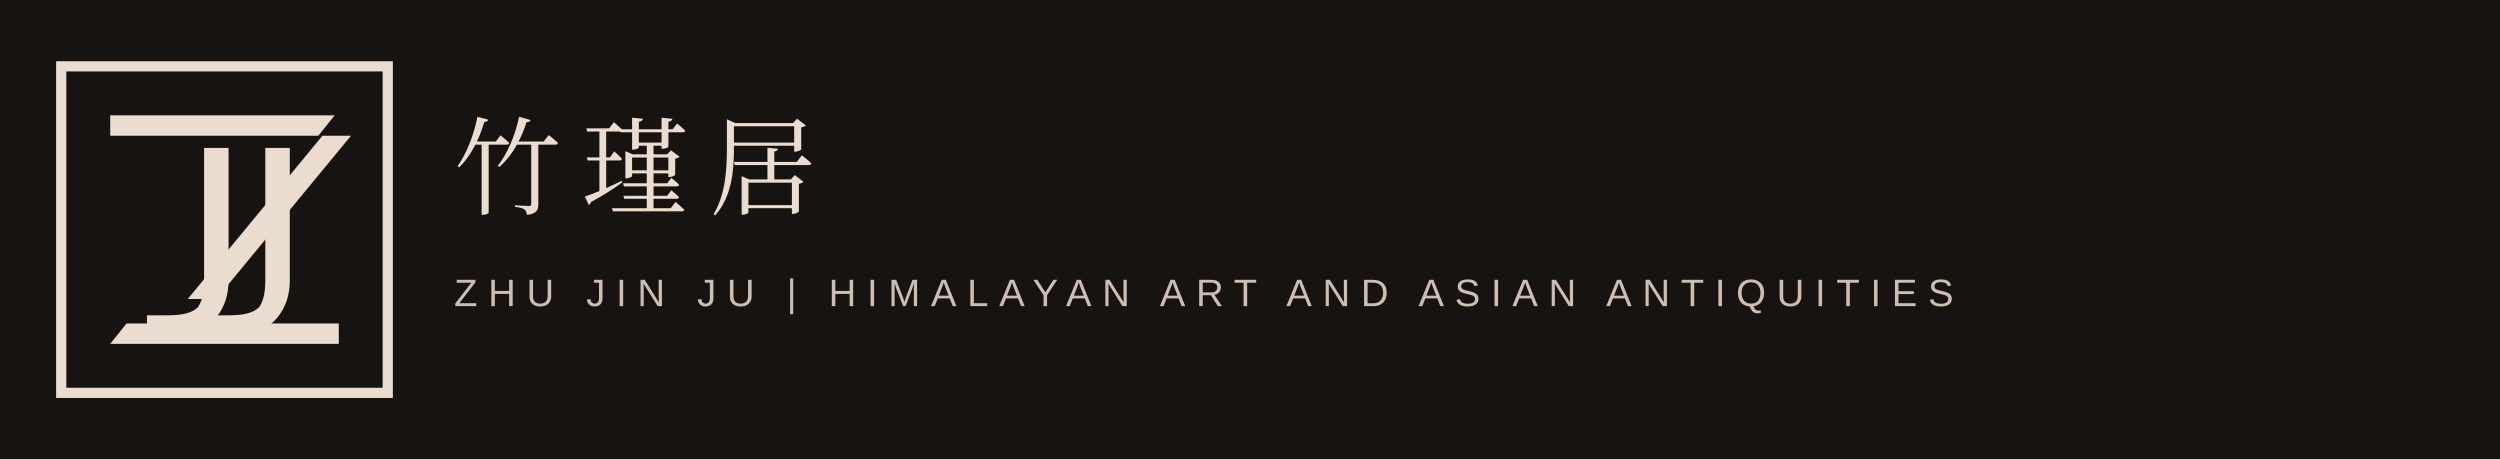
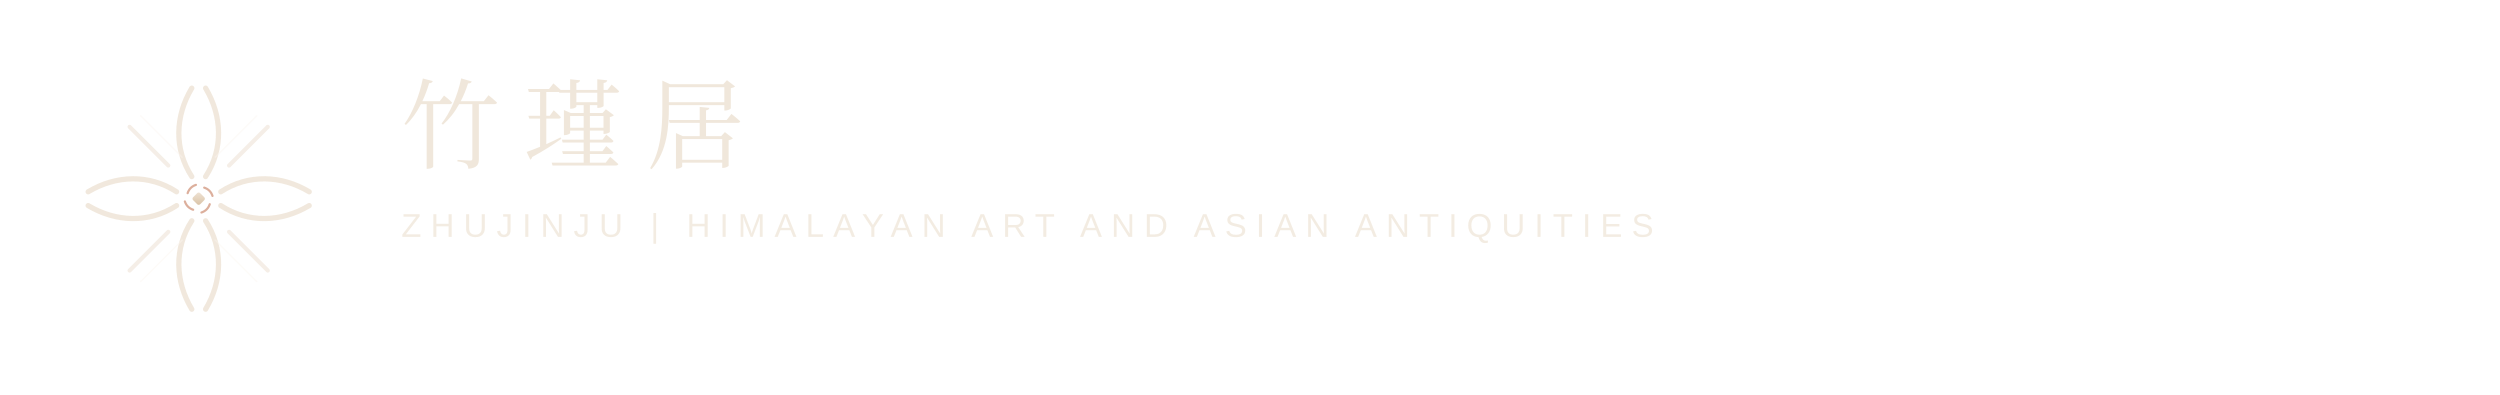
- <svg xmlns="http://www.w3.org/2000/svg" width="980" height="180" viewBox="0 0 980 180" fill="none">
-   <rect width="980" height="180" fill="#171311" />
-   <g transform="translate(24 26)">
-     <rect x="0" y="0" width="128" height="128" stroke="#EADCCF" stroke-width="4" />
-     <path fill="#EADCCF" d="M19.2 19.2h88l-6.4 8H19.2z" />
-     <path fill="#EADCCF" d="M25.6 100.8h83.2v8H19.2z" />
-     <path fill="#EADCCF" d="M102.4 27.2h11.2l-52.8 64H49.6z" />
-     <path fill="#EADCCF" d="M56 32h9.6v52c0 5.6-1.6 10.4-4.8 14.4-4 4.8-9.6 7.2-17.6 7.2H33.6v-8h8c5.6 0 9.6-.8 12-3.2 1.6-2.4 2.4-5.6 2.4-10.4V32z" />
-     <path fill="#EADCCF" d="M80 32h9.6v52c0 5.6-1.6 10.4-4.8 14.4-4 4.8-9.6 7.2-17.6 7.2H57.6v-8h8c5.6 0 9.6-.8 12-3.2 1.6-2.4 2.4-5.6 2.4-10.4V32z" />
+ <svg xmlns="http://www.w3.org/2000/svg" viewBox="0 0 760 120" fill="none">
+   <defs>
+     <linearGradient id="contourStroke" x1="72" y1="56" x2="168" y2="182" gradientUnits="userSpaceOnUse">
+       <stop stop-color="#F0E7DB" />
+       <stop offset="0.55" stop-color="#D9CCBC" />
+       <stop offset="1" stop-color="#BEAF9D" />
+     </linearGradient>
+     <linearGradient id="axisStroke" x1="82" y1="80" x2="158" y2="158" gradientUnits="userSpaceOnUse">
+       <stop stop-color="#F3EBE2" />
+       <stop offset="0.55" stop-color="#D9C9B7" />
+       <stop offset="1" stop-color="#BDA58A" />
+     </linearGradient>
+     <linearGradient id="hairStroke" x1="78" y1="76" x2="162" y2="164" gradientUnits="userSpaceOnUse">
+       <stop stop-color="#FBF6F0" />
+       <stop offset="1" stop-color="#E5D9CA" />
+     </linearGradient>
+     <linearGradient id="accentStroke" x1="109" y1="109" x2="131" y2="131" gradientUnits="userSpaceOnUse">
+       <stop stop-color="#D9A894" />
+       <stop offset="1" stop-color="#BF7F6D" />
+     </linearGradient>
+     <linearGradient id="coreFill" x1="116" y1="116" x2="124" y2="124" gradientUnits="userSpaceOnUse">
+       <stop stop-color="#F0E4D6" />
+       <stop offset="1" stop-color="#D5BD9D" />
+     </linearGradient>
+     <style>
+       .cn {
+         fill: #F0E7DB;
+         font-family: "Songti SC", "Noto Serif CJK SC", serif;
+         font-size: 30px;
+         letter-spacing: 0.24em;
+       }
+       .en {
+         fill: rgba(240, 231, 219, 0.8);
+         font-family: "Helvetica Neue", Arial, sans-serif;
+         font-size: 10px;
+         letter-spacing: 0.28em;
+       }
+     </style>
+   </defs>
+   <g transform="translate(10 10) scale(0.42)">
+     <g transform="translate(120 120)">
+       <g stroke="url(#contourStroke)" stroke-width="3.8" stroke-linecap="round" opacity="0.95">
+         <path d="M-80 -5C-60 -17 -36 -18 -16 -5" />
+         <path d="M-80 5C-60 17 -36 18 -16 5" />
+         <path d="M80 -5C60 -17 36 -18 16 -5" />
+         <path d="M80 5C60 17 36 18 16 5" />
+         <path d="M-5 -80C-17 -60 -18 -36 -5 -16" />
+         <path d="M5 -80C17 -60 18 -36 5 -16" />
+         <path d="M-5 80C-17 60 -18 36 -5 16" />
+         <path d="M5 80C17 60 18 36 5 16" />
+       </g>
+       <g stroke="url(#axisStroke)" stroke-width="3" stroke-linecap="round" opacity="0.84">
+         <path d="M-50 -52L-22 -24" />
+         <path d="M22 24L50 52" />
+         <path d="M50 -52L22 -24" />
+         <path d="M-22 24L-50 52" />
+       </g>
+       <g stroke="url(#hairStroke)" stroke-width="1.05" stroke-linecap="round" opacity="0.45">
+         <path d="M-42 -60L-12 -30" />
+         <path d="M12 30L42 60" />
+         <path d="M42 -60L12 -30" />
+         <path d="M-12 30L-42 60" />
+       </g>
+       <g stroke="url(#accentStroke)" stroke-width="1.6" stroke-linecap="round" stroke-linejoin="round" opacity="0.92">
+         <path d="M-8 -4C-7 -7 -5 -9 -2 -10" />
+         <path d="M4 -8C7 -7 9 -5 10 -2" />
+         <path d="M8 4C7 7 5 9 2 10" />
+         <path d="M-4 8C-7 7 -9 5 -10 2" />
+       </g>
+     </g>
+     <rect x="116.4" y="116.4" width="7.2" height="7.2" rx="1.5" transform="rotate(45 120 120)" fill="url(#coreFill)" opacity="0.94" />
  </g>
-   <text x="178" y="81" fill="#EADCCF" font-size="42" letter-spacing="8" font-family="Songti SC, Noto Serif CJK SC, STSong, serif">竹瑾居</text>
-   <text x="178" y="120" fill="#CDBEB2" font-size="15" letter-spacing="4.2" font-family="Helvetica Neue, Arial, PingFang SC, sans-serif">ZHU JIN JU | HIMALAYAN ART AND ASIAN ANTIQUITIES</text>
+   <text class="cn" x="122" y="49">竹瑾居</text>
+   <text class="en" x="122" y="72">ZHUJINJU | HIMALAYAN ART AND ASIAN ANTIQUITIES</text>
</svg>
